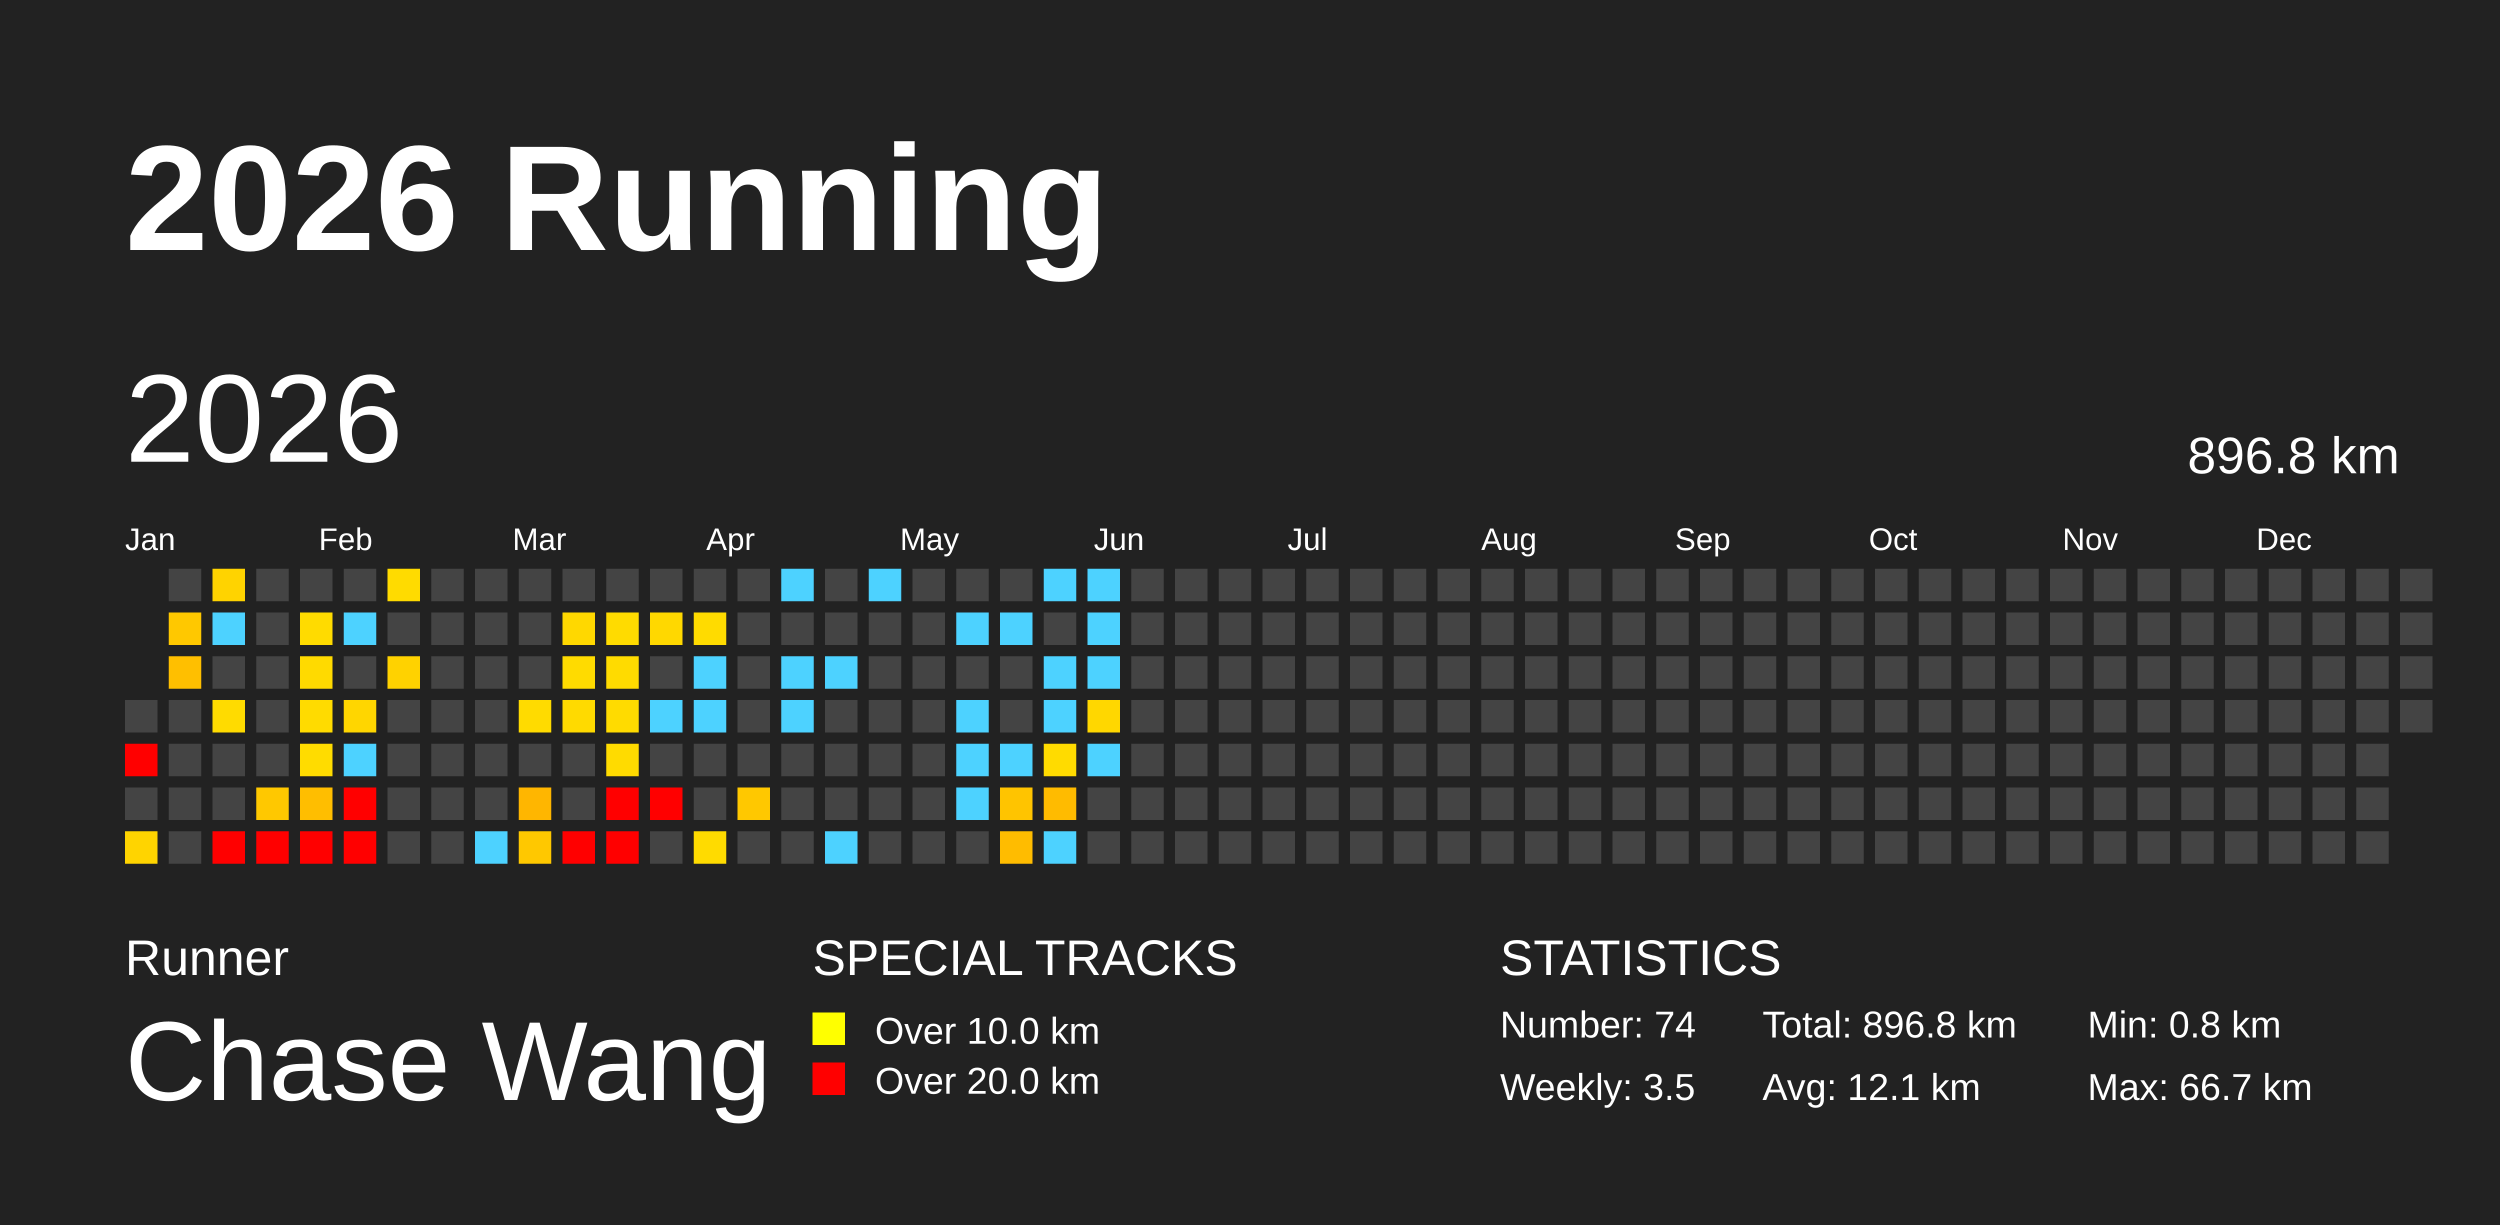
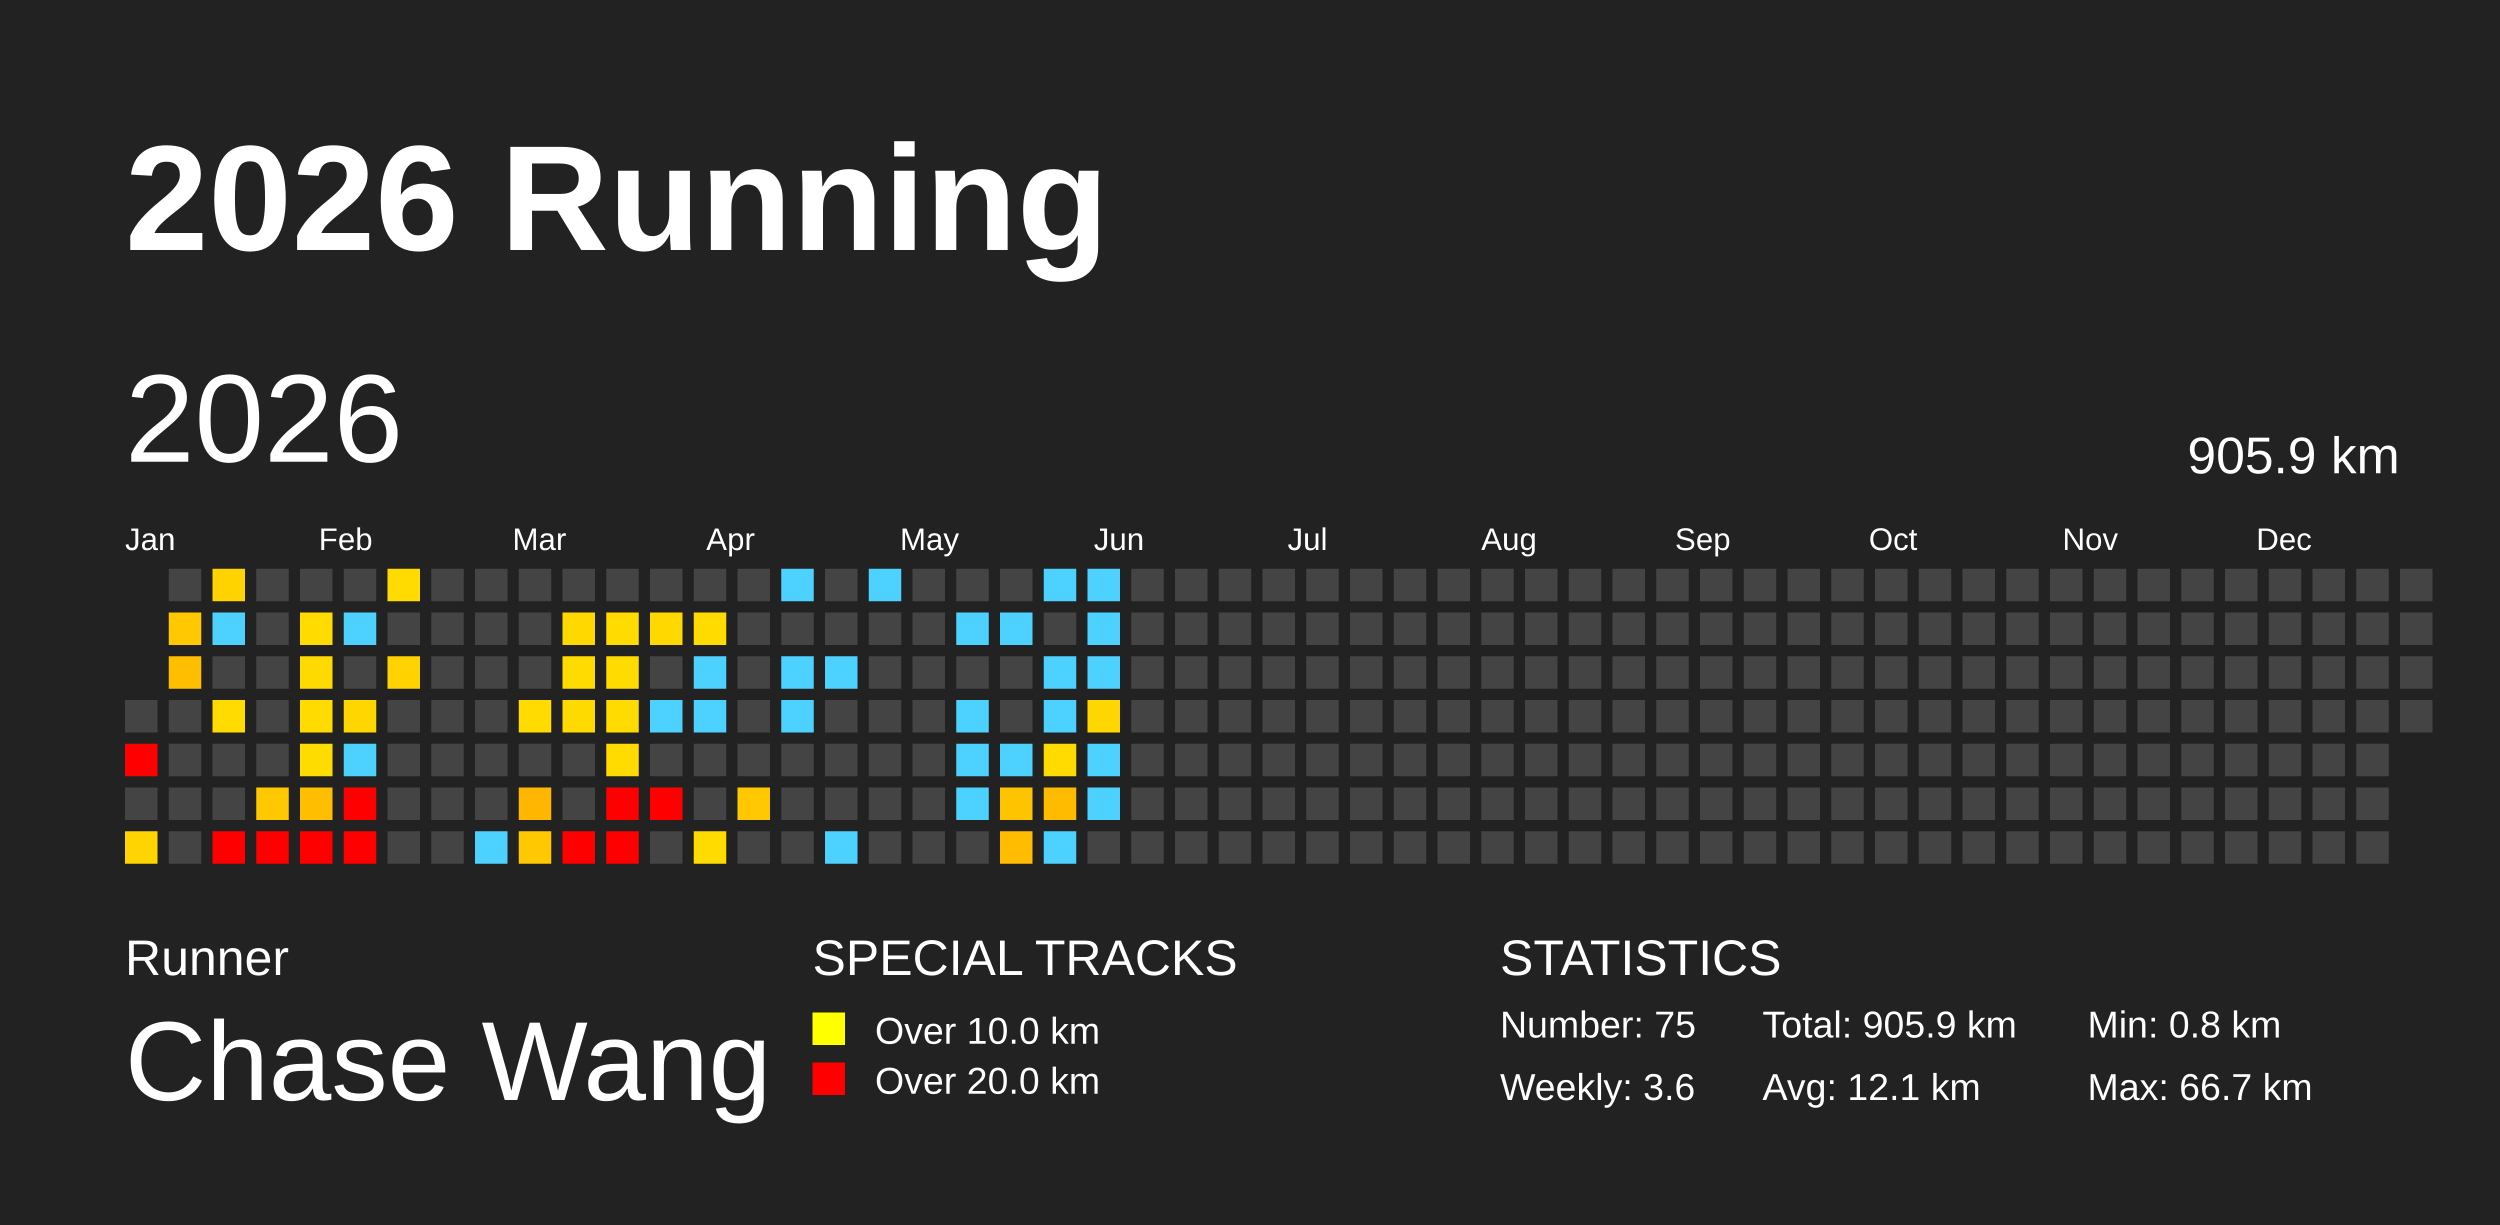
<svg xmlns="http://www.w3.org/2000/svg" baseProfile="full" height="98mm" version="1.1" viewBox="0,0,200,98" width="200mm">
  <defs>
    <pattern height="2" id="indoor-stripe" patternUnits="userSpaceOnUse" width="2">
      <line stroke="white" stroke-opacity="0.45" stroke-width="0.5" x1="0" x2="2" y1="2" y2="0" />
    </pattern>
  </defs>
  <rect fill="#222222" height="98" width="200" x="0" y="0" />
  <text fill="#FFFFFF" style="font-size:12px; font-family:Arial; font-weight:bold;" x="10" y="20">2026 Running</text>
  <text fill="#FFFFFF" style="font-size:4px; font-family:Arial" x="10" y="78">Runner</text>
  <text fill="#FFFFFF" style="font-size:9px; font-family:Arial" x="10" y="88">Chase Wang</text>
  <text fill="#FFFFFF" style="font-size:4px; font-family:Arial" x="65" y="78">SPECIAL TRACKS</text>
  <rect fill="yellow" height="2.6" width="2.6" x="65" y="81" />
  <text fill="#FFFFFF" style="font-size:3px; font-family:Arial" x="70" y="83.5">Over 10.0 km</text>
  <rect fill="red" height="2.6" width="2.6" x="65" y="85" />
  <text fill="#FFFFFF" style="font-size:3px; font-family:Arial" x="70" y="87.5">Over 20.0 km</text>
  <text fill="#FFFFFF" style="font-size:4px; font-family:Arial" x="120" y="78">STATISTICS</text>
-   <text fill="#FFFFFF" style="font-size:3px; font-family:Arial" x="120" y="83">Number: 74</text>
-   <text fill="#FFFFFF" style="font-size:3px; font-family:Arial" x="120" y="88">Weekly: 3.5</text>
-   <text fill="#FFFFFF" style="font-size:3px; font-family:Arial" x="141" y="83">Total: 896.8 km</text>
+   <text fill="#FFFFFF" style="font-size:3px; font-family:Arial" x="120" y="83">Number: 75</text>
+   <text fill="#FFFFFF" style="font-size:3px; font-family:Arial" x="120" y="88">Weekly: 3.6</text>
+   <text fill="#FFFFFF" style="font-size:3px; font-family:Arial" x="141" y="83">Total: 905.9 km</text>
  <text fill="#FFFFFF" style="font-size:3px; font-family:Arial" x="141" y="88">Avg: 12.1 km</text>
  <text fill="#FFFFFF" style="font-size:3px; font-family:Arial" x="167" y="83">Min: 0.8 km</text>
  <text fill="#FFFFFF" style="font-size:3px; font-family:Arial" x="167" y="88">Max: 66.7 km</text>
  <text dominant-baseline="hanging" fill="#FFFFFF" style="font-size:10.0px; font-family:Arial;" x="10" y="30">2026</text>
-   <text dominant-baseline="hanging" fill="#FFFFFF" style="font-size:4.125px; font-family:Arial;" x="175" y="35">896.8 km</text>
+   <text dominant-baseline="hanging" fill="#FFFFFF" style="font-size:4.125px; font-family:Arial;" x="175" y="35">905.9 km</text>
  <text fill="#FFFFFF" style="font-size:2.5px; font-family:Arial" x="10.0" y="44">Jan</text>
  <text fill="#FFFFFF" style="font-size:2.5px; font-family:Arial" x="25.5" y="44">Feb</text>
  <text fill="#FFFFFF" style="font-size:2.5px; font-family:Arial" x="41.0" y="44">Mar</text>
  <text fill="#FFFFFF" style="font-size:2.5px; font-family:Arial" x="56.5" y="44">Apr</text>
  <text fill="#FFFFFF" style="font-size:2.5px; font-family:Arial" x="72.0" y="44">May</text>
  <text fill="#FFFFFF" style="font-size:2.5px; font-family:Arial" x="87.5" y="44">Jun</text>
  <text fill="#FFFFFF" style="font-size:2.5px; font-family:Arial" x="103.0" y="44">Jul</text>
  <text fill="#FFFFFF" style="font-size:2.5px; font-family:Arial" x="118.5" y="44">Aug</text>
  <text fill="#FFFFFF" style="font-size:2.5px; font-family:Arial" x="134.0" y="44">Sep</text>
  <text fill="#FFFFFF" style="font-size:2.5px; font-family:Arial" x="149.5" y="44">Oct</text>
  <text fill="#FFFFFF" style="font-size:2.5px; font-family:Arial" x="165.0" y="44">Nov</text>
  <text fill="#FFFFFF" style="font-size:2.5px; font-family:Arial" x="180.5" y="44">Dec</text>
  <rect fill="#444444" height="2.6" width="2.6" x="10.0" y="56.0" />
  <rect fill="red" height="2.6" width="2.6" x="10.0" y="59.5" />
  <rect fill="#444444" height="2.6" width="2.6" x="10.0" y="63.0" />
  <rect fill="#ffd400" height="2.6" width="2.6" x="10.0" y="66.5" />
  <rect fill="#444444" height="2.6" width="2.6" x="13.5" y="45.5" />
  <rect fill="#ffc800" height="2.6" width="2.6" x="13.5" y="49.0" />
  <rect fill="#ffbf00" height="2.6" width="2.6" x="13.5" y="52.5" />
  <rect fill="#444444" height="2.6" width="2.6" x="13.5" y="56.0" />
  <rect fill="#444444" height="2.6" width="2.6" x="13.5" y="59.5" />
  <rect fill="#444444" height="2.6" width="2.6" x="13.5" y="63.0" />
  <rect fill="#444444" height="2.6" width="2.6" x="13.5" y="66.5" />
  <rect fill="#ffd300" height="2.6" width="2.6" x="17.0" y="45.5" />
  <rect fill="#4dd2ff" height="2.6" width="2.6" x="17.0" y="49.0" />
  <rect fill="#444444" height="2.6" width="2.6" x="17.0" y="52.5" />
  <rect fill="#ffdb00" height="2.6" width="2.6" x="17.0" y="56.0" />
  <rect fill="#444444" height="2.6" width="2.6" x="17.0" y="59.5" />
  <rect fill="#444444" height="2.6" width="2.6" x="17.0" y="63.0" />
  <rect fill="red" height="2.6" width="2.6" x="17.0" y="66.5" />
  <rect fill="#444444" height="2.6" width="2.6" x="20.5" y="45.5" />
  <rect fill="#444444" height="2.6" width="2.6" x="20.5" y="49.0" />
  <rect fill="#444444" height="2.6" width="2.6" x="20.5" y="52.5" />
  <rect fill="#444444" height="2.6" width="2.6" x="20.5" y="56.0" />
  <rect fill="#444444" height="2.6" width="2.6" x="20.5" y="59.5" />
  <rect fill="#ffc800" height="2.6" width="2.6" x="20.5" y="63.0" />
  <rect fill="red" height="2.6" width="2.6" x="20.5" y="66.5" />
  <rect fill="#444444" height="2.6" width="2.6" x="24.0" y="45.5" />
  <rect fill="#ffdb00" height="2.6" width="2.6" x="24.0" y="49.0" />
  <rect fill="#ffda00" height="2.6" width="2.6" x="24.0" y="52.5" />
  <rect fill="#ffdb00" height="2.6" width="2.6" x="24.0" y="56.0" />
  <rect fill="#ffdc00" height="2.6" width="2.6" x="24.0" y="59.5" />
  <rect fill="#ffbe00" height="2.6" width="2.6" x="24.0" y="63.0" />
  <rect fill="red" height="2.6" width="2.6" x="24.0" y="66.5" />
  <rect fill="#444444" height="2.6" width="2.6" x="27.5" y="45.5" />
  <rect fill="#4dd2ff" height="2.6" width="2.6" x="27.5" y="49.0" />
  <rect fill="#444444" height="2.6" width="2.6" x="27.5" y="52.5" />
  <rect fill="#ffd600" height="2.6" width="2.6" x="27.5" y="56.0" />
  <rect fill="#4dd2ff" height="2.6" width="2.6" x="27.5" y="59.5" />
  <rect fill="red" height="2.6" width="2.6" x="27.5" y="63.0" />
  <rect fill="red" height="2.6" width="2.6" x="27.5" y="66.5" />
  <rect fill="#ffdb00" height="2.6" width="2.6" x="31.0" y="45.5" />
  <rect fill="#444444" height="2.6" width="2.6" x="31.0" y="49.0" />
  <rect fill="#ffd200" height="2.6" width="2.6" x="31.0" y="52.5" />
  <rect fill="#444444" height="2.6" width="2.6" x="31.0" y="56.0" />
  <rect fill="#444444" height="2.6" width="2.6" x="31.0" y="59.5" />
  <rect fill="#444444" height="2.6" width="2.6" x="31.0" y="63.0" />
  <rect fill="#444444" height="2.6" width="2.6" x="31.0" y="66.5" />
  <rect fill="#444444" height="2.6" width="2.6" x="34.5" y="45.5" />
  <rect fill="#444444" height="2.6" width="2.6" x="34.5" y="49.0" />
  <rect fill="#444444" height="2.6" width="2.6" x="34.5" y="52.5" />
  <rect fill="#444444" height="2.6" width="2.6" x="34.5" y="56.0" />
  <rect fill="#444444" height="2.6" width="2.6" x="34.5" y="59.5" />
  <rect fill="#444444" height="2.6" width="2.6" x="34.5" y="63.0" />
  <rect fill="#444444" height="2.6" width="2.6" x="34.5" y="66.5" />
  <rect fill="#444444" height="2.6" width="2.6" x="38.0" y="45.5" />
  <rect fill="#444444" height="2.6" width="2.6" x="38.0" y="49.0" />
  <rect fill="#444444" height="2.6" width="2.6" x="38.0" y="52.5" />
  <rect fill="#444444" height="2.6" width="2.6" x="38.0" y="56.0" />
  <rect fill="#444444" height="2.6" width="2.6" x="38.0" y="59.5" />
  <rect fill="#444444" height="2.6" width="2.6" x="38.0" y="63.0" />
  <rect fill="#4dd2ff" height="2.6" width="2.6" x="38.0" y="66.5" />
  <rect fill="#444444" height="2.6" width="2.6" x="41.5" y="45.5" />
  <rect fill="#444444" height="2.6" width="2.6" x="41.5" y="49.0" />
  <rect fill="#444444" height="2.6" width="2.6" x="41.5" y="52.5" />
  <rect fill="#ffdb00" height="2.6" width="2.6" x="41.5" y="56.0" />
  <rect fill="#444444" height="2.6" width="2.6" x="41.5" y="59.5" />
  <rect fill="#ffb600" height="2.6" width="2.6" x="41.5" y="63.0" />
  <rect fill="#ffc800" height="2.6" width="2.6" x="41.5" y="66.5" />
  <rect fill="#444444" height="2.6" width="2.6" x="45.0" y="45.5" />
  <rect fill="#ffd800" height="2.6" width="2.6" x="45.0" y="49.0" />
  <rect fill="#ffdb00" height="2.6" width="2.6" x="45.0" y="52.5" />
  <rect fill="#ffda00" height="2.6" width="2.6" x="45.0" y="56.0" />
  <rect fill="#444444" height="2.6" width="2.6" x="45.0" y="59.5" />
  <rect fill="#444444" height="2.6" width="2.6" x="45.0" y="63.0" />
  <rect fill="red" height="2.6" width="2.6" x="45.0" y="66.5" />
  <rect fill="#444444" height="2.6" width="2.6" x="48.5" y="45.5" />
  <rect fill="#ffdb00" height="2.6" width="2.6" x="48.5" y="49.0" />
  <rect fill="#ffdb00" height="2.6" width="2.6" x="48.5" y="52.5" />
  <rect fill="#ffdb00" height="2.6" width="2.6" x="48.5" y="56.0" />
  <rect fill="#ffdb00" height="2.6" width="2.6" x="48.5" y="59.5" />
  <rect fill="red" height="2.6" width="2.6" x="48.5" y="63.0" />
  <rect fill="red" height="2.6" width="2.6" x="48.5" y="66.5" />
  <rect fill="#444444" height="2.6" width="2.6" x="52.0" y="45.5" />
  <rect fill="#ffd800" height="2.6" width="2.6" x="52.0" y="49.0" />
  <rect fill="#444444" height="2.6" width="2.6" x="52.0" y="52.5" />
  <rect fill="#4dd2ff" height="2.6" width="2.6" x="52.0" y="56.0" />
  <rect fill="#444444" height="2.6" width="2.6" x="52.0" y="59.5" />
  <rect fill="red" height="2.6" width="2.6" x="52.0" y="63.0" />
  <rect fill="#444444" height="2.6" width="2.6" x="52.0" y="66.5" />
  <rect fill="#444444" height="2.6" width="2.6" x="55.5" y="45.5" />
  <rect fill="#ffdb00" height="2.6" width="2.6" x="55.5" y="49.0" />
  <rect fill="#4dd2ff" height="2.6" width="2.6" x="55.5" y="52.5" />
  <rect fill="#4dd2ff" height="2.6" width="2.6" x="55.5" y="56.0" />
  <rect fill="#444444" height="2.6" width="2.6" x="55.5" y="59.5" />
  <rect fill="#444444" height="2.6" width="2.6" x="55.5" y="63.0" />
  <rect fill="#ffdb00" height="2.6" width="2.6" x="55.5" y="66.5" />
  <rect fill="#444444" height="2.6" width="2.6" x="59.0" y="45.5" />
  <rect fill="#444444" height="2.6" width="2.6" x="59.0" y="49.0" />
  <rect fill="#444444" height="2.6" width="2.6" x="59.0" y="52.5" />
  <rect fill="#444444" height="2.6" width="2.6" x="59.0" y="56.0" />
  <rect fill="#444444" height="2.6" width="2.6" x="59.0" y="59.5" />
  <rect fill="#ffc800" height="2.6" width="2.6" x="59.0" y="63.0" />
  <rect fill="#444444" height="2.6" width="2.6" x="59.0" y="66.5" />
  <rect fill="#4dd2ff" height="2.6" width="2.6" x="62.5" y="45.5" />
  <rect fill="#444444" height="2.6" width="2.6" x="62.5" y="49.0" />
  <rect fill="#4dd2ff" height="2.6" width="2.6" x="62.5" y="52.5" />
  <rect fill="#4dd2ff" height="2.6" width="2.6" x="62.5" y="56.0" />
  <rect fill="#444444" height="2.6" width="2.6" x="62.5" y="59.5" />
  <rect fill="#444444" height="2.6" width="2.6" x="62.5" y="63.0" />
  <rect fill="#444444" height="2.6" width="2.6" x="62.5" y="66.5" />
  <rect fill="#444444" height="2.6" width="2.6" x="66.0" y="45.5" />
  <rect fill="#444444" height="2.6" width="2.6" x="66.0" y="49.0" />
  <rect fill="#4dd2ff" height="2.6" width="2.6" x="66.0" y="52.5" />
  <rect fill="#444444" height="2.6" width="2.6" x="66.0" y="56.0" />
  <rect fill="#444444" height="2.6" width="2.6" x="66.0" y="59.5" />
  <rect fill="#444444" height="2.6" width="2.6" x="66.0" y="63.0" />
  <rect fill="#4dd2ff" height="2.6" width="2.6" x="66.0" y="66.5" />
  <rect fill="#4dd2ff" height="2.6" width="2.6" x="69.5" y="45.5" />
  <rect fill="#444444" height="2.6" width="2.6" x="69.5" y="49.0" />
  <rect fill="#444444" height="2.6" width="2.6" x="69.5" y="52.5" />
  <rect fill="#444444" height="2.6" width="2.6" x="69.5" y="56.0" />
  <rect fill="#444444" height="2.6" width="2.6" x="69.5" y="59.5" />
  <rect fill="#444444" height="2.6" width="2.6" x="69.5" y="63.0" />
  <rect fill="#444444" height="2.6" width="2.6" x="69.5" y="66.5" />
  <rect fill="#444444" height="2.6" width="2.6" x="73.0" y="45.5" />
  <rect fill="#444444" height="2.6" width="2.6" x="73.0" y="49.0" />
  <rect fill="#444444" height="2.6" width="2.6" x="73.0" y="52.5" />
  <rect fill="#444444" height="2.6" width="2.6" x="73.0" y="56.0" />
  <rect fill="#444444" height="2.6" width="2.6" x="73.0" y="59.5" />
  <rect fill="#444444" height="2.6" width="2.6" x="73.0" y="63.0" />
  <rect fill="#444444" height="2.6" width="2.6" x="73.0" y="66.5" />
  <rect fill="#444444" height="2.6" width="2.6" x="76.5" y="45.5" />
  <rect fill="#4dd2ff" height="2.6" width="2.6" x="76.5" y="49.0" />
  <rect fill="#444444" height="2.6" width="2.6" x="76.5" y="52.5" />
  <rect fill="#4dd2ff" height="2.6" width="2.6" x="76.5" y="56.0" />
  <rect fill="#4dd2ff" height="2.6" width="2.6" x="76.5" y="59.5" />
  <rect fill="#4dd2ff" height="2.6" width="2.6" x="76.5" y="63.0" />
  <rect fill="#444444" height="2.6" width="2.6" x="76.5" y="66.5" />
  <rect fill="#444444" height="2.6" width="2.6" x="80.0" y="45.5" />
  <rect fill="#4dd2ff" height="2.6" width="2.6" x="80.0" y="49.0" />
  <rect fill="#444444" height="2.6" width="2.6" x="80.0" y="52.5" />
  <rect fill="#444444" height="2.6" width="2.6" x="80.0" y="56.0" />
  <rect fill="#4dd2ff" height="2.6" width="2.6" x="80.0" y="59.5" />
  <rect fill="#ffc400" height="2.6" width="2.6" x="80.0" y="63.0" />
  <rect fill="#ffbc00" height="2.6" width="2.6" x="80.0" y="66.5" />
  <rect fill="#4dd2ff" height="2.6" width="2.6" x="83.5" y="45.5" />
  <rect fill="#444444" height="2.6" width="2.6" x="83.5" y="49.0" />
  <rect fill="#4dd2ff" height="2.6" width="2.6" x="83.5" y="52.5" />
  <rect fill="#4dd2ff" height="2.6" width="2.6" x="83.5" y="56.0" />
  <rect fill="#ffdb00" height="2.6" width="2.6" x="83.5" y="59.5" />
  <rect fill="#ffbb00" height="2.6" width="2.6" x="83.5" y="63.0" />
  <rect fill="#4dd2ff" height="2.6" width="2.6" x="83.5" y="66.5" />
  <rect fill="#4dd2ff" height="2.6" width="2.6" x="87.0" y="45.5" />
  <rect fill="#4dd2ff" height="2.6" width="2.6" x="87.0" y="49.0" />
  <rect fill="#4dd2ff" height="2.6" width="2.6" x="87.0" y="52.5" />
  <rect fill="#ffd700" height="2.6" width="2.6" x="87.0" y="56.0" />
  <rect fill="#4dd2ff" height="2.6" width="2.6" x="87.0" y="59.5" />
-   <rect fill="#444444" height="2.6" width="2.6" x="87.0" y="63.0" />
+   <rect fill="#4dd2ff" height="2.6" width="2.6" x="87.0" y="63.0" />
  <rect fill="#444444" height="2.6" width="2.6" x="87.0" y="66.5" />
  <rect fill="#444444" height="2.6" width="2.6" x="90.5" y="45.5" />
  <rect fill="#444444" height="2.6" width="2.6" x="90.5" y="49.0" />
  <rect fill="#444444" height="2.6" width="2.6" x="90.5" y="52.5" />
  <rect fill="#444444" height="2.6" width="2.6" x="90.5" y="56.0" />
  <rect fill="#444444" height="2.6" width="2.6" x="90.5" y="59.5" />
  <rect fill="#444444" height="2.6" width="2.6" x="90.5" y="63.0" />
  <rect fill="#444444" height="2.6" width="2.6" x="90.5" y="66.5" />
  <rect fill="#444444" height="2.6" width="2.6" x="94.0" y="45.5" />
  <rect fill="#444444" height="2.6" width="2.6" x="94.0" y="49.0" />
  <rect fill="#444444" height="2.6" width="2.6" x="94.0" y="52.5" />
  <rect fill="#444444" height="2.6" width="2.6" x="94.0" y="56.0" />
  <rect fill="#444444" height="2.6" width="2.6" x="94.0" y="59.5" />
  <rect fill="#444444" height="2.6" width="2.6" x="94.0" y="63.0" />
  <rect fill="#444444" height="2.6" width="2.6" x="94.0" y="66.5" />
  <rect fill="#444444" height="2.6" width="2.6" x="97.5" y="45.5" />
  <rect fill="#444444" height="2.6" width="2.6" x="97.5" y="49.0" />
  <rect fill="#444444" height="2.6" width="2.6" x="97.5" y="52.5" />
  <rect fill="#444444" height="2.6" width="2.6" x="97.5" y="56.0" />
  <rect fill="#444444" height="2.6" width="2.6" x="97.5" y="59.5" />
  <rect fill="#444444" height="2.6" width="2.6" x="97.5" y="63.0" />
  <rect fill="#444444" height="2.6" width="2.6" x="97.5" y="66.5" />
  <rect fill="#444444" height="2.6" width="2.6" x="101.0" y="45.5" />
  <rect fill="#444444" height="2.6" width="2.6" x="101.0" y="49.0" />
  <rect fill="#444444" height="2.6" width="2.6" x="101.0" y="52.5" />
  <rect fill="#444444" height="2.6" width="2.6" x="101.0" y="56.0" />
  <rect fill="#444444" height="2.6" width="2.6" x="101.0" y="59.5" />
  <rect fill="#444444" height="2.6" width="2.6" x="101.0" y="63.0" />
  <rect fill="#444444" height="2.6" width="2.6" x="101.0" y="66.5" />
  <rect fill="#444444" height="2.6" width="2.6" x="104.5" y="45.5" />
  <rect fill="#444444" height="2.6" width="2.6" x="104.5" y="49.0" />
  <rect fill="#444444" height="2.6" width="2.6" x="104.5" y="52.5" />
  <rect fill="#444444" height="2.6" width="2.6" x="104.5" y="56.0" />
  <rect fill="#444444" height="2.6" width="2.6" x="104.5" y="59.5" />
  <rect fill="#444444" height="2.6" width="2.6" x="104.5" y="63.0" />
  <rect fill="#444444" height="2.6" width="2.6" x="104.5" y="66.5" />
  <rect fill="#444444" height="2.6" width="2.6" x="108.0" y="45.5" />
  <rect fill="#444444" height="2.6" width="2.6" x="108.0" y="49.0" />
  <rect fill="#444444" height="2.6" width="2.6" x="108.0" y="52.5" />
  <rect fill="#444444" height="2.6" width="2.6" x="108.0" y="56.0" />
  <rect fill="#444444" height="2.6" width="2.6" x="108.0" y="59.5" />
  <rect fill="#444444" height="2.6" width="2.6" x="108.0" y="63.0" />
  <rect fill="#444444" height="2.6" width="2.6" x="108.0" y="66.5" />
  <rect fill="#444444" height="2.6" width="2.6" x="111.5" y="45.5" />
  <rect fill="#444444" height="2.6" width="2.6" x="111.5" y="49.0" />
  <rect fill="#444444" height="2.6" width="2.6" x="111.5" y="52.5" />
  <rect fill="#444444" height="2.6" width="2.6" x="111.5" y="56.0" />
  <rect fill="#444444" height="2.6" width="2.6" x="111.5" y="59.5" />
  <rect fill="#444444" height="2.6" width="2.6" x="111.5" y="63.0" />
  <rect fill="#444444" height="2.6" width="2.6" x="111.5" y="66.5" />
  <rect fill="#444444" height="2.6" width="2.6" x="115.0" y="45.5" />
  <rect fill="#444444" height="2.6" width="2.6" x="115.0" y="49.0" />
  <rect fill="#444444" height="2.6" width="2.6" x="115.0" y="52.5" />
  <rect fill="#444444" height="2.6" width="2.6" x="115.0" y="56.0" />
  <rect fill="#444444" height="2.6" width="2.6" x="115.0" y="59.5" />
  <rect fill="#444444" height="2.6" width="2.6" x="115.0" y="63.0" />
  <rect fill="#444444" height="2.6" width="2.6" x="115.0" y="66.5" />
  <rect fill="#444444" height="2.6" width="2.6" x="118.5" y="45.5" />
  <rect fill="#444444" height="2.6" width="2.6" x="118.5" y="49.0" />
  <rect fill="#444444" height="2.6" width="2.6" x="118.5" y="52.5" />
  <rect fill="#444444" height="2.6" width="2.6" x="118.5" y="56.0" />
  <rect fill="#444444" height="2.6" width="2.6" x="118.5" y="59.5" />
  <rect fill="#444444" height="2.6" width="2.6" x="118.5" y="63.0" />
  <rect fill="#444444" height="2.6" width="2.6" x="118.5" y="66.5" />
  <rect fill="#444444" height="2.6" width="2.6" x="122.0" y="45.5" />
  <rect fill="#444444" height="2.6" width="2.6" x="122.0" y="49.0" />
  <rect fill="#444444" height="2.6" width="2.6" x="122.0" y="52.5" />
  <rect fill="#444444" height="2.6" width="2.6" x="122.0" y="56.0" />
  <rect fill="#444444" height="2.6" width="2.6" x="122.0" y="59.5" />
  <rect fill="#444444" height="2.6" width="2.6" x="122.0" y="63.0" />
  <rect fill="#444444" height="2.6" width="2.6" x="122.0" y="66.5" />
  <rect fill="#444444" height="2.6" width="2.6" x="125.5" y="45.5" />
  <rect fill="#444444" height="2.6" width="2.6" x="125.5" y="49.0" />
  <rect fill="#444444" height="2.6" width="2.6" x="125.5" y="52.5" />
  <rect fill="#444444" height="2.6" width="2.6" x="125.5" y="56.0" />
  <rect fill="#444444" height="2.6" width="2.6" x="125.5" y="59.5" />
  <rect fill="#444444" height="2.6" width="2.6" x="125.5" y="63.0" />
  <rect fill="#444444" height="2.6" width="2.6" x="125.5" y="66.5" />
  <rect fill="#444444" height="2.6" width="2.6" x="129.0" y="45.5" />
  <rect fill="#444444" height="2.6" width="2.6" x="129.0" y="49.0" />
  <rect fill="#444444" height="2.6" width="2.6" x="129.0" y="52.5" />
  <rect fill="#444444" height="2.6" width="2.6" x="129.0" y="56.0" />
  <rect fill="#444444" height="2.6" width="2.6" x="129.0" y="59.5" />
  <rect fill="#444444" height="2.6" width="2.6" x="129.0" y="63.0" />
  <rect fill="#444444" height="2.6" width="2.6" x="129.0" y="66.5" />
  <rect fill="#444444" height="2.6" width="2.6" x="132.5" y="45.5" />
  <rect fill="#444444" height="2.6" width="2.6" x="132.5" y="49.0" />
  <rect fill="#444444" height="2.6" width="2.6" x="132.5" y="52.5" />
  <rect fill="#444444" height="2.6" width="2.6" x="132.5" y="56.0" />
  <rect fill="#444444" height="2.6" width="2.6" x="132.5" y="59.5" />
  <rect fill="#444444" height="2.6" width="2.6" x="132.5" y="63.0" />
  <rect fill="#444444" height="2.6" width="2.6" x="132.5" y="66.5" />
  <rect fill="#444444" height="2.6" width="2.6" x="136.0" y="45.5" />
  <rect fill="#444444" height="2.6" width="2.6" x="136.0" y="49.0" />
  <rect fill="#444444" height="2.6" width="2.6" x="136.0" y="52.5" />
  <rect fill="#444444" height="2.6" width="2.6" x="136.0" y="56.0" />
  <rect fill="#444444" height="2.6" width="2.6" x="136.0" y="59.5" />
  <rect fill="#444444" height="2.6" width="2.6" x="136.0" y="63.0" />
  <rect fill="#444444" height="2.6" width="2.6" x="136.0" y="66.5" />
  <rect fill="#444444" height="2.6" width="2.6" x="139.5" y="45.5" />
  <rect fill="#444444" height="2.6" width="2.6" x="139.5" y="49.0" />
  <rect fill="#444444" height="2.6" width="2.6" x="139.5" y="52.5" />
  <rect fill="#444444" height="2.6" width="2.6" x="139.5" y="56.0" />
  <rect fill="#444444" height="2.6" width="2.6" x="139.5" y="59.5" />
  <rect fill="#444444" height="2.6" width="2.6" x="139.5" y="63.0" />
  <rect fill="#444444" height="2.6" width="2.6" x="139.5" y="66.5" />
  <rect fill="#444444" height="2.6" width="2.6" x="143.0" y="45.5" />
  <rect fill="#444444" height="2.6" width="2.6" x="143.0" y="49.0" />
  <rect fill="#444444" height="2.6" width="2.6" x="143.0" y="52.5" />
  <rect fill="#444444" height="2.6" width="2.6" x="143.0" y="56.0" />
  <rect fill="#444444" height="2.6" width="2.6" x="143.0" y="59.5" />
  <rect fill="#444444" height="2.6" width="2.6" x="143.0" y="63.0" />
  <rect fill="#444444" height="2.6" width="2.6" x="143.0" y="66.5" />
  <rect fill="#444444" height="2.6" width="2.6" x="146.5" y="45.5" />
  <rect fill="#444444" height="2.6" width="2.6" x="146.5" y="49.0" />
  <rect fill="#444444" height="2.6" width="2.6" x="146.5" y="52.5" />
  <rect fill="#444444" height="2.6" width="2.6" x="146.5" y="56.0" />
  <rect fill="#444444" height="2.6" width="2.6" x="146.5" y="59.5" />
  <rect fill="#444444" height="2.6" width="2.6" x="146.5" y="63.0" />
  <rect fill="#444444" height="2.6" width="2.6" x="146.5" y="66.5" />
  <rect fill="#444444" height="2.6" width="2.6" x="150.0" y="45.5" />
  <rect fill="#444444" height="2.6" width="2.6" x="150.0" y="49.0" />
  <rect fill="#444444" height="2.6" width="2.6" x="150.0" y="52.5" />
  <rect fill="#444444" height="2.6" width="2.6" x="150.0" y="56.0" />
  <rect fill="#444444" height="2.6" width="2.6" x="150.0" y="59.5" />
  <rect fill="#444444" height="2.6" width="2.6" x="150.0" y="63.0" />
  <rect fill="#444444" height="2.6" width="2.6" x="150.0" y="66.5" />
  <rect fill="#444444" height="2.6" width="2.6" x="153.5" y="45.5" />
  <rect fill="#444444" height="2.6" width="2.6" x="153.5" y="49.0" />
  <rect fill="#444444" height="2.6" width="2.6" x="153.5" y="52.5" />
  <rect fill="#444444" height="2.6" width="2.6" x="153.5" y="56.0" />
  <rect fill="#444444" height="2.6" width="2.6" x="153.5" y="59.5" />
  <rect fill="#444444" height="2.6" width="2.6" x="153.5" y="63.0" />
  <rect fill="#444444" height="2.6" width="2.6" x="153.5" y="66.5" />
  <rect fill="#444444" height="2.6" width="2.6" x="157.0" y="45.5" />
  <rect fill="#444444" height="2.6" width="2.6" x="157.0" y="49.0" />
  <rect fill="#444444" height="2.6" width="2.6" x="157.0" y="52.5" />
  <rect fill="#444444" height="2.6" width="2.6" x="157.0" y="56.0" />
  <rect fill="#444444" height="2.6" width="2.6" x="157.0" y="59.5" />
  <rect fill="#444444" height="2.6" width="2.6" x="157.0" y="63.0" />
  <rect fill="#444444" height="2.6" width="2.6" x="157.0" y="66.5" />
  <rect fill="#444444" height="2.6" width="2.6" x="160.5" y="45.5" />
  <rect fill="#444444" height="2.6" width="2.6" x="160.5" y="49.0" />
  <rect fill="#444444" height="2.6" width="2.6" x="160.5" y="52.5" />
  <rect fill="#444444" height="2.6" width="2.6" x="160.5" y="56.0" />
  <rect fill="#444444" height="2.6" width="2.6" x="160.5" y="59.5" />
  <rect fill="#444444" height="2.6" width="2.6" x="160.5" y="63.0" />
  <rect fill="#444444" height="2.6" width="2.6" x="160.5" y="66.5" />
  <rect fill="#444444" height="2.6" width="2.6" x="164.0" y="45.5" />
  <rect fill="#444444" height="2.6" width="2.6" x="164.0" y="49.0" />
  <rect fill="#444444" height="2.6" width="2.6" x="164.0" y="52.5" />
  <rect fill="#444444" height="2.6" width="2.6" x="164.0" y="56.0" />
  <rect fill="#444444" height="2.6" width="2.6" x="164.0" y="59.5" />
  <rect fill="#444444" height="2.6" width="2.6" x="164.0" y="63.0" />
  <rect fill="#444444" height="2.6" width="2.6" x="164.0" y="66.5" />
  <rect fill="#444444" height="2.6" width="2.6" x="167.5" y="45.5" />
  <rect fill="#444444" height="2.6" width="2.6" x="167.5" y="49.0" />
  <rect fill="#444444" height="2.6" width="2.6" x="167.5" y="52.5" />
  <rect fill="#444444" height="2.6" width="2.6" x="167.5" y="56.0" />
  <rect fill="#444444" height="2.6" width="2.6" x="167.5" y="59.5" />
  <rect fill="#444444" height="2.6" width="2.6" x="167.5" y="63.0" />
  <rect fill="#444444" height="2.6" width="2.6" x="167.5" y="66.5" />
  <rect fill="#444444" height="2.6" width="2.6" x="171.0" y="45.5" />
  <rect fill="#444444" height="2.6" width="2.6" x="171.0" y="49.0" />
  <rect fill="#444444" height="2.6" width="2.6" x="171.0" y="52.5" />
  <rect fill="#444444" height="2.6" width="2.6" x="171.0" y="56.0" />
  <rect fill="#444444" height="2.6" width="2.6" x="171.0" y="59.5" />
  <rect fill="#444444" height="2.6" width="2.6" x="171.0" y="63.0" />
  <rect fill="#444444" height="2.6" width="2.6" x="171.0" y="66.5" />
  <rect fill="#444444" height="2.6" width="2.6" x="174.5" y="45.5" />
  <rect fill="#444444" height="2.6" width="2.6" x="174.5" y="49.0" />
  <rect fill="#444444" height="2.6" width="2.6" x="174.5" y="52.5" />
  <rect fill="#444444" height="2.6" width="2.6" x="174.5" y="56.0" />
  <rect fill="#444444" height="2.6" width="2.6" x="174.5" y="59.5" />
  <rect fill="#444444" height="2.6" width="2.6" x="174.5" y="63.0" />
  <rect fill="#444444" height="2.6" width="2.6" x="174.5" y="66.5" />
  <rect fill="#444444" height="2.6" width="2.6" x="178.0" y="45.5" />
  <rect fill="#444444" height="2.6" width="2.6" x="178.0" y="49.0" />
  <rect fill="#444444" height="2.6" width="2.6" x="178.0" y="52.5" />
  <rect fill="#444444" height="2.6" width="2.6" x="178.0" y="56.0" />
  <rect fill="#444444" height="2.6" width="2.6" x="178.0" y="59.5" />
  <rect fill="#444444" height="2.6" width="2.6" x="178.0" y="63.0" />
  <rect fill="#444444" height="2.6" width="2.6" x="178.0" y="66.5" />
  <rect fill="#444444" height="2.6" width="2.6" x="181.5" y="45.5" />
  <rect fill="#444444" height="2.6" width="2.6" x="181.5" y="49.0" />
  <rect fill="#444444" height="2.6" width="2.6" x="181.5" y="52.5" />
  <rect fill="#444444" height="2.6" width="2.6" x="181.5" y="56.0" />
  <rect fill="#444444" height="2.6" width="2.6" x="181.5" y="59.5" />
  <rect fill="#444444" height="2.6" width="2.6" x="181.5" y="63.0" />
  <rect fill="#444444" height="2.6" width="2.6" x="181.5" y="66.5" />
  <rect fill="#444444" height="2.6" width="2.6" x="185.0" y="45.5" />
  <rect fill="#444444" height="2.6" width="2.6" x="185.0" y="49.0" />
  <rect fill="#444444" height="2.6" width="2.6" x="185.0" y="52.5" />
  <rect fill="#444444" height="2.6" width="2.6" x="185.0" y="56.0" />
  <rect fill="#444444" height="2.6" width="2.6" x="185.0" y="59.5" />
  <rect fill="#444444" height="2.6" width="2.6" x="185.0" y="63.0" />
  <rect fill="#444444" height="2.6" width="2.6" x="185.0" y="66.5" />
  <rect fill="#444444" height="2.6" width="2.6" x="188.5" y="45.5" />
  <rect fill="#444444" height="2.6" width="2.6" x="188.5" y="49.0" />
  <rect fill="#444444" height="2.6" width="2.6" x="188.5" y="52.5" />
  <rect fill="#444444" height="2.6" width="2.6" x="188.5" y="56.0" />
  <rect fill="#444444" height="2.6" width="2.6" x="188.5" y="59.5" />
  <rect fill="#444444" height="2.6" width="2.6" x="188.5" y="63.0" />
  <rect fill="#444444" height="2.6" width="2.6" x="188.5" y="66.5" />
  <rect fill="#444444" height="2.6" width="2.6" x="192.0" y="45.5" />
  <rect fill="#444444" height="2.6" width="2.6" x="192.0" y="49.0" />
  <rect fill="#444444" height="2.6" width="2.6" x="192.0" y="52.5" />
  <rect fill="#444444" height="2.6" width="2.6" x="192.0" y="56.0" />
</svg>
